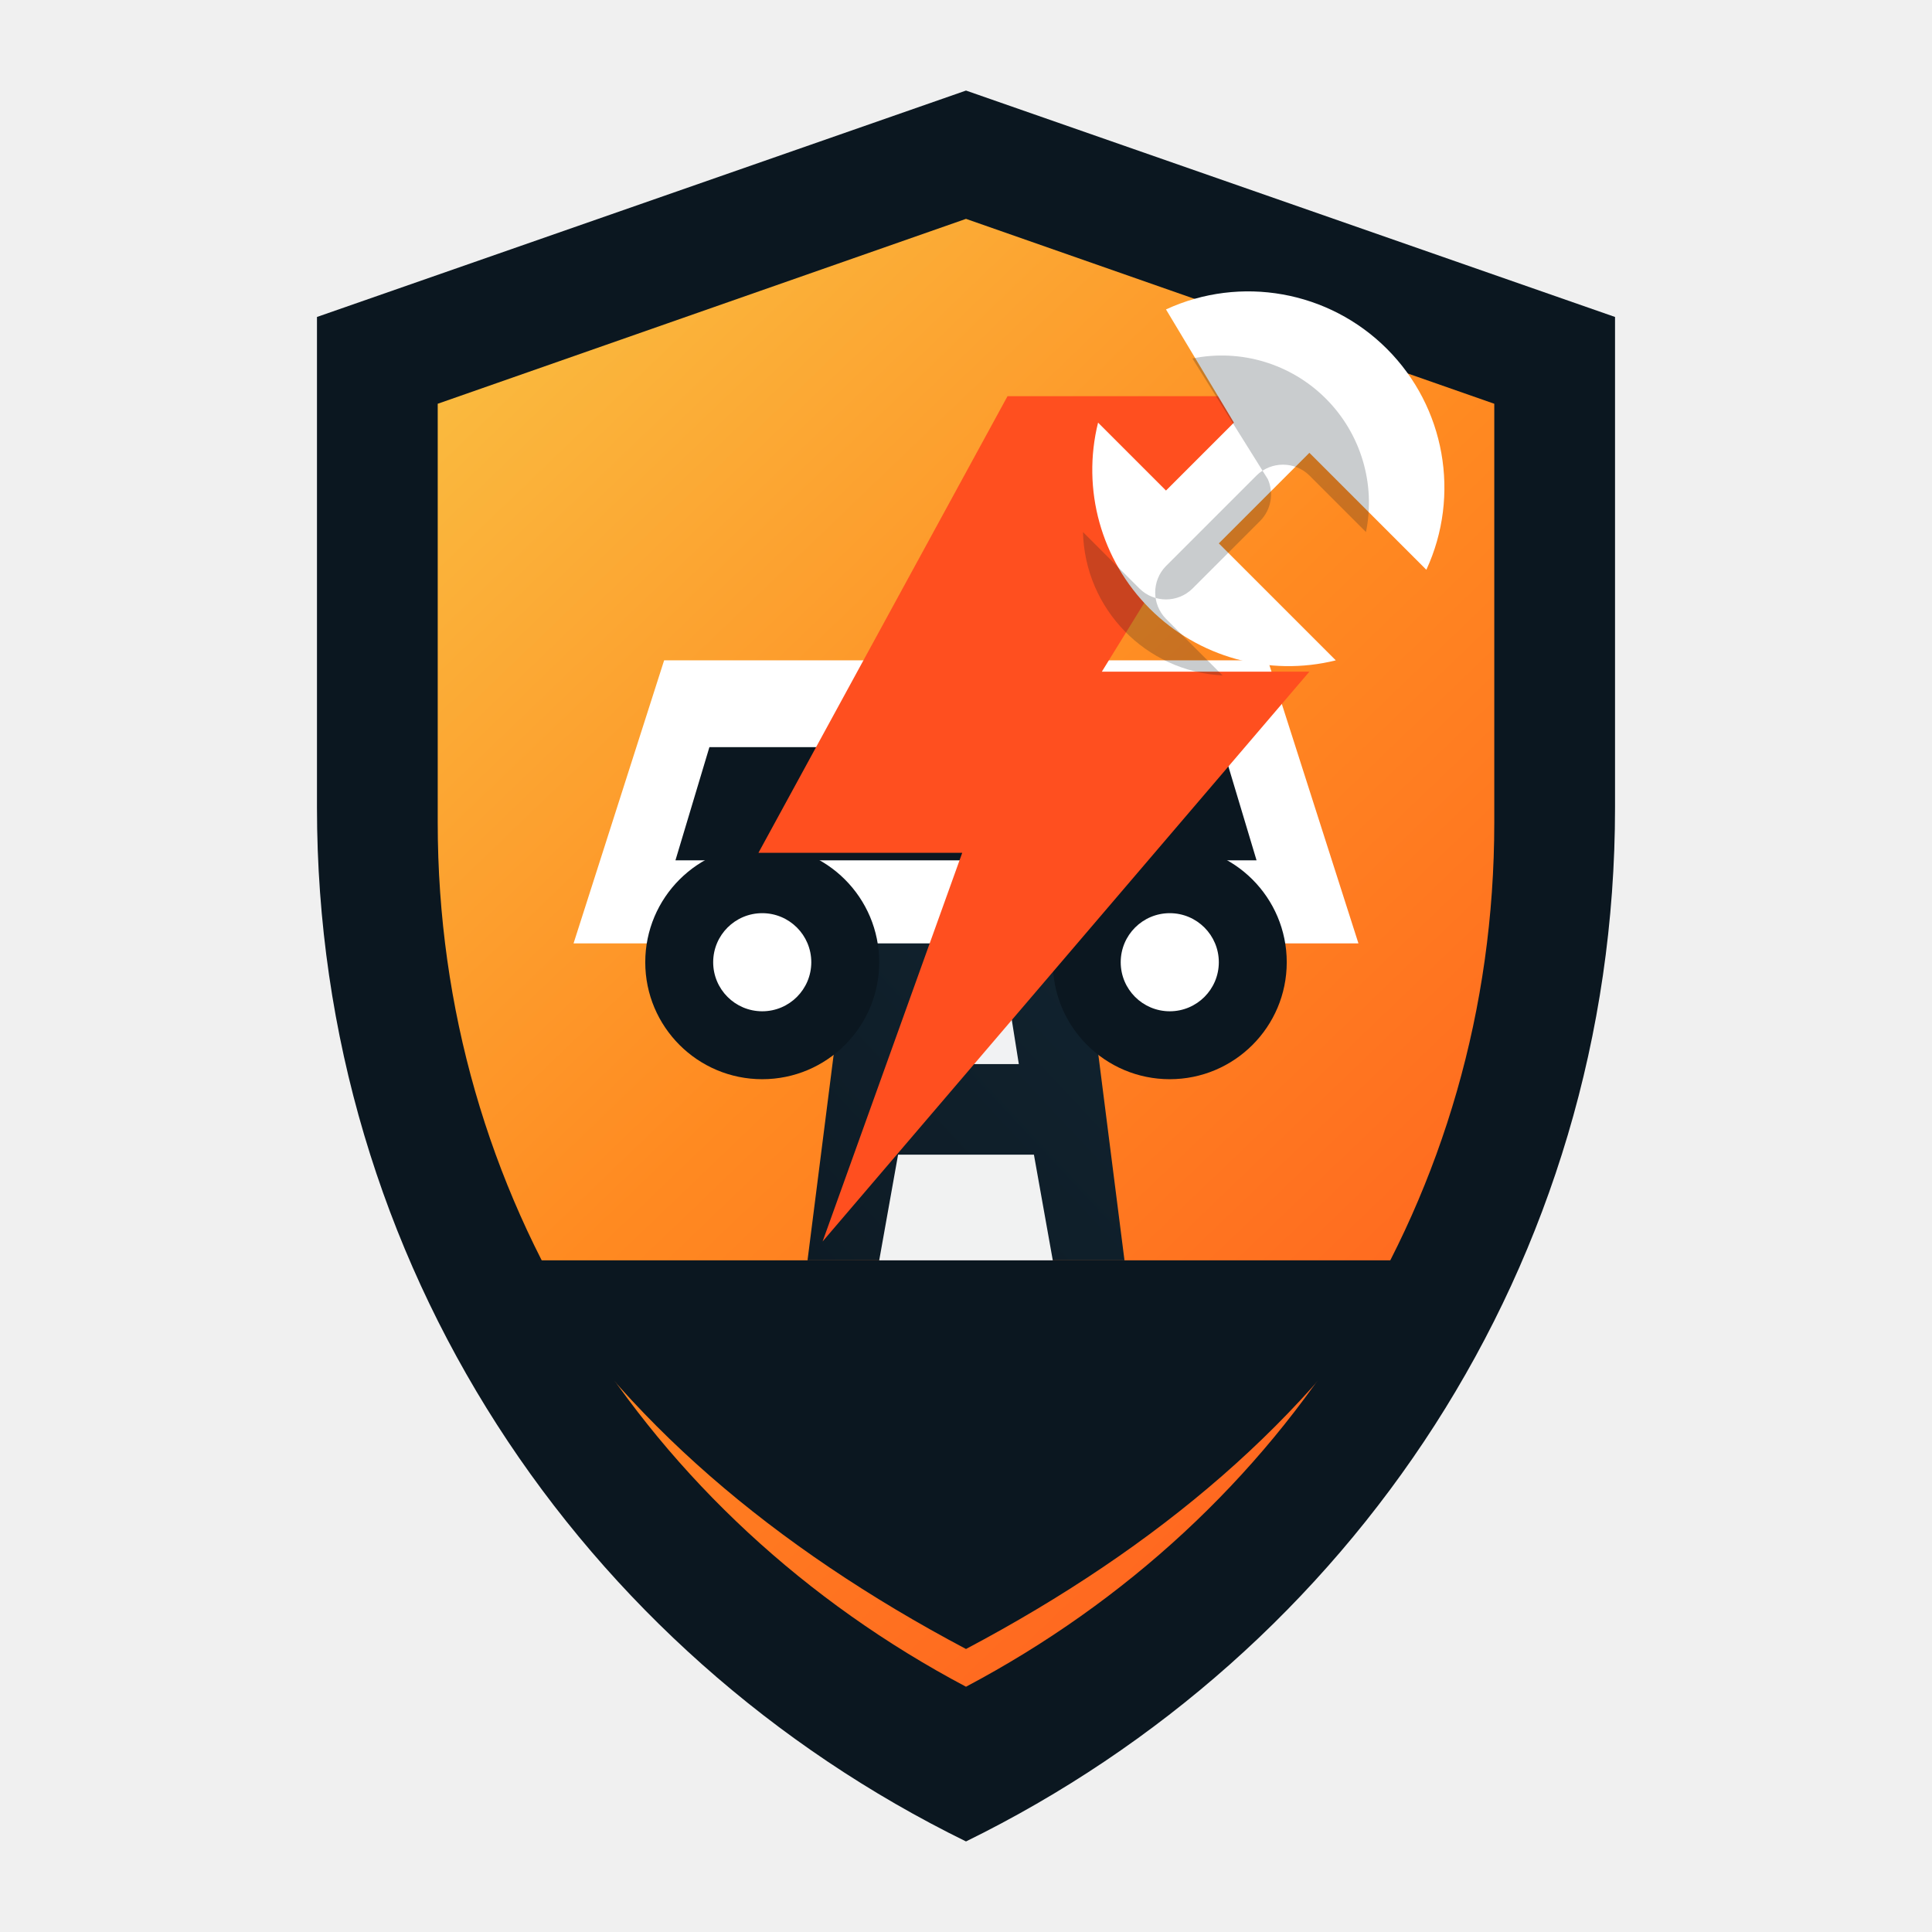
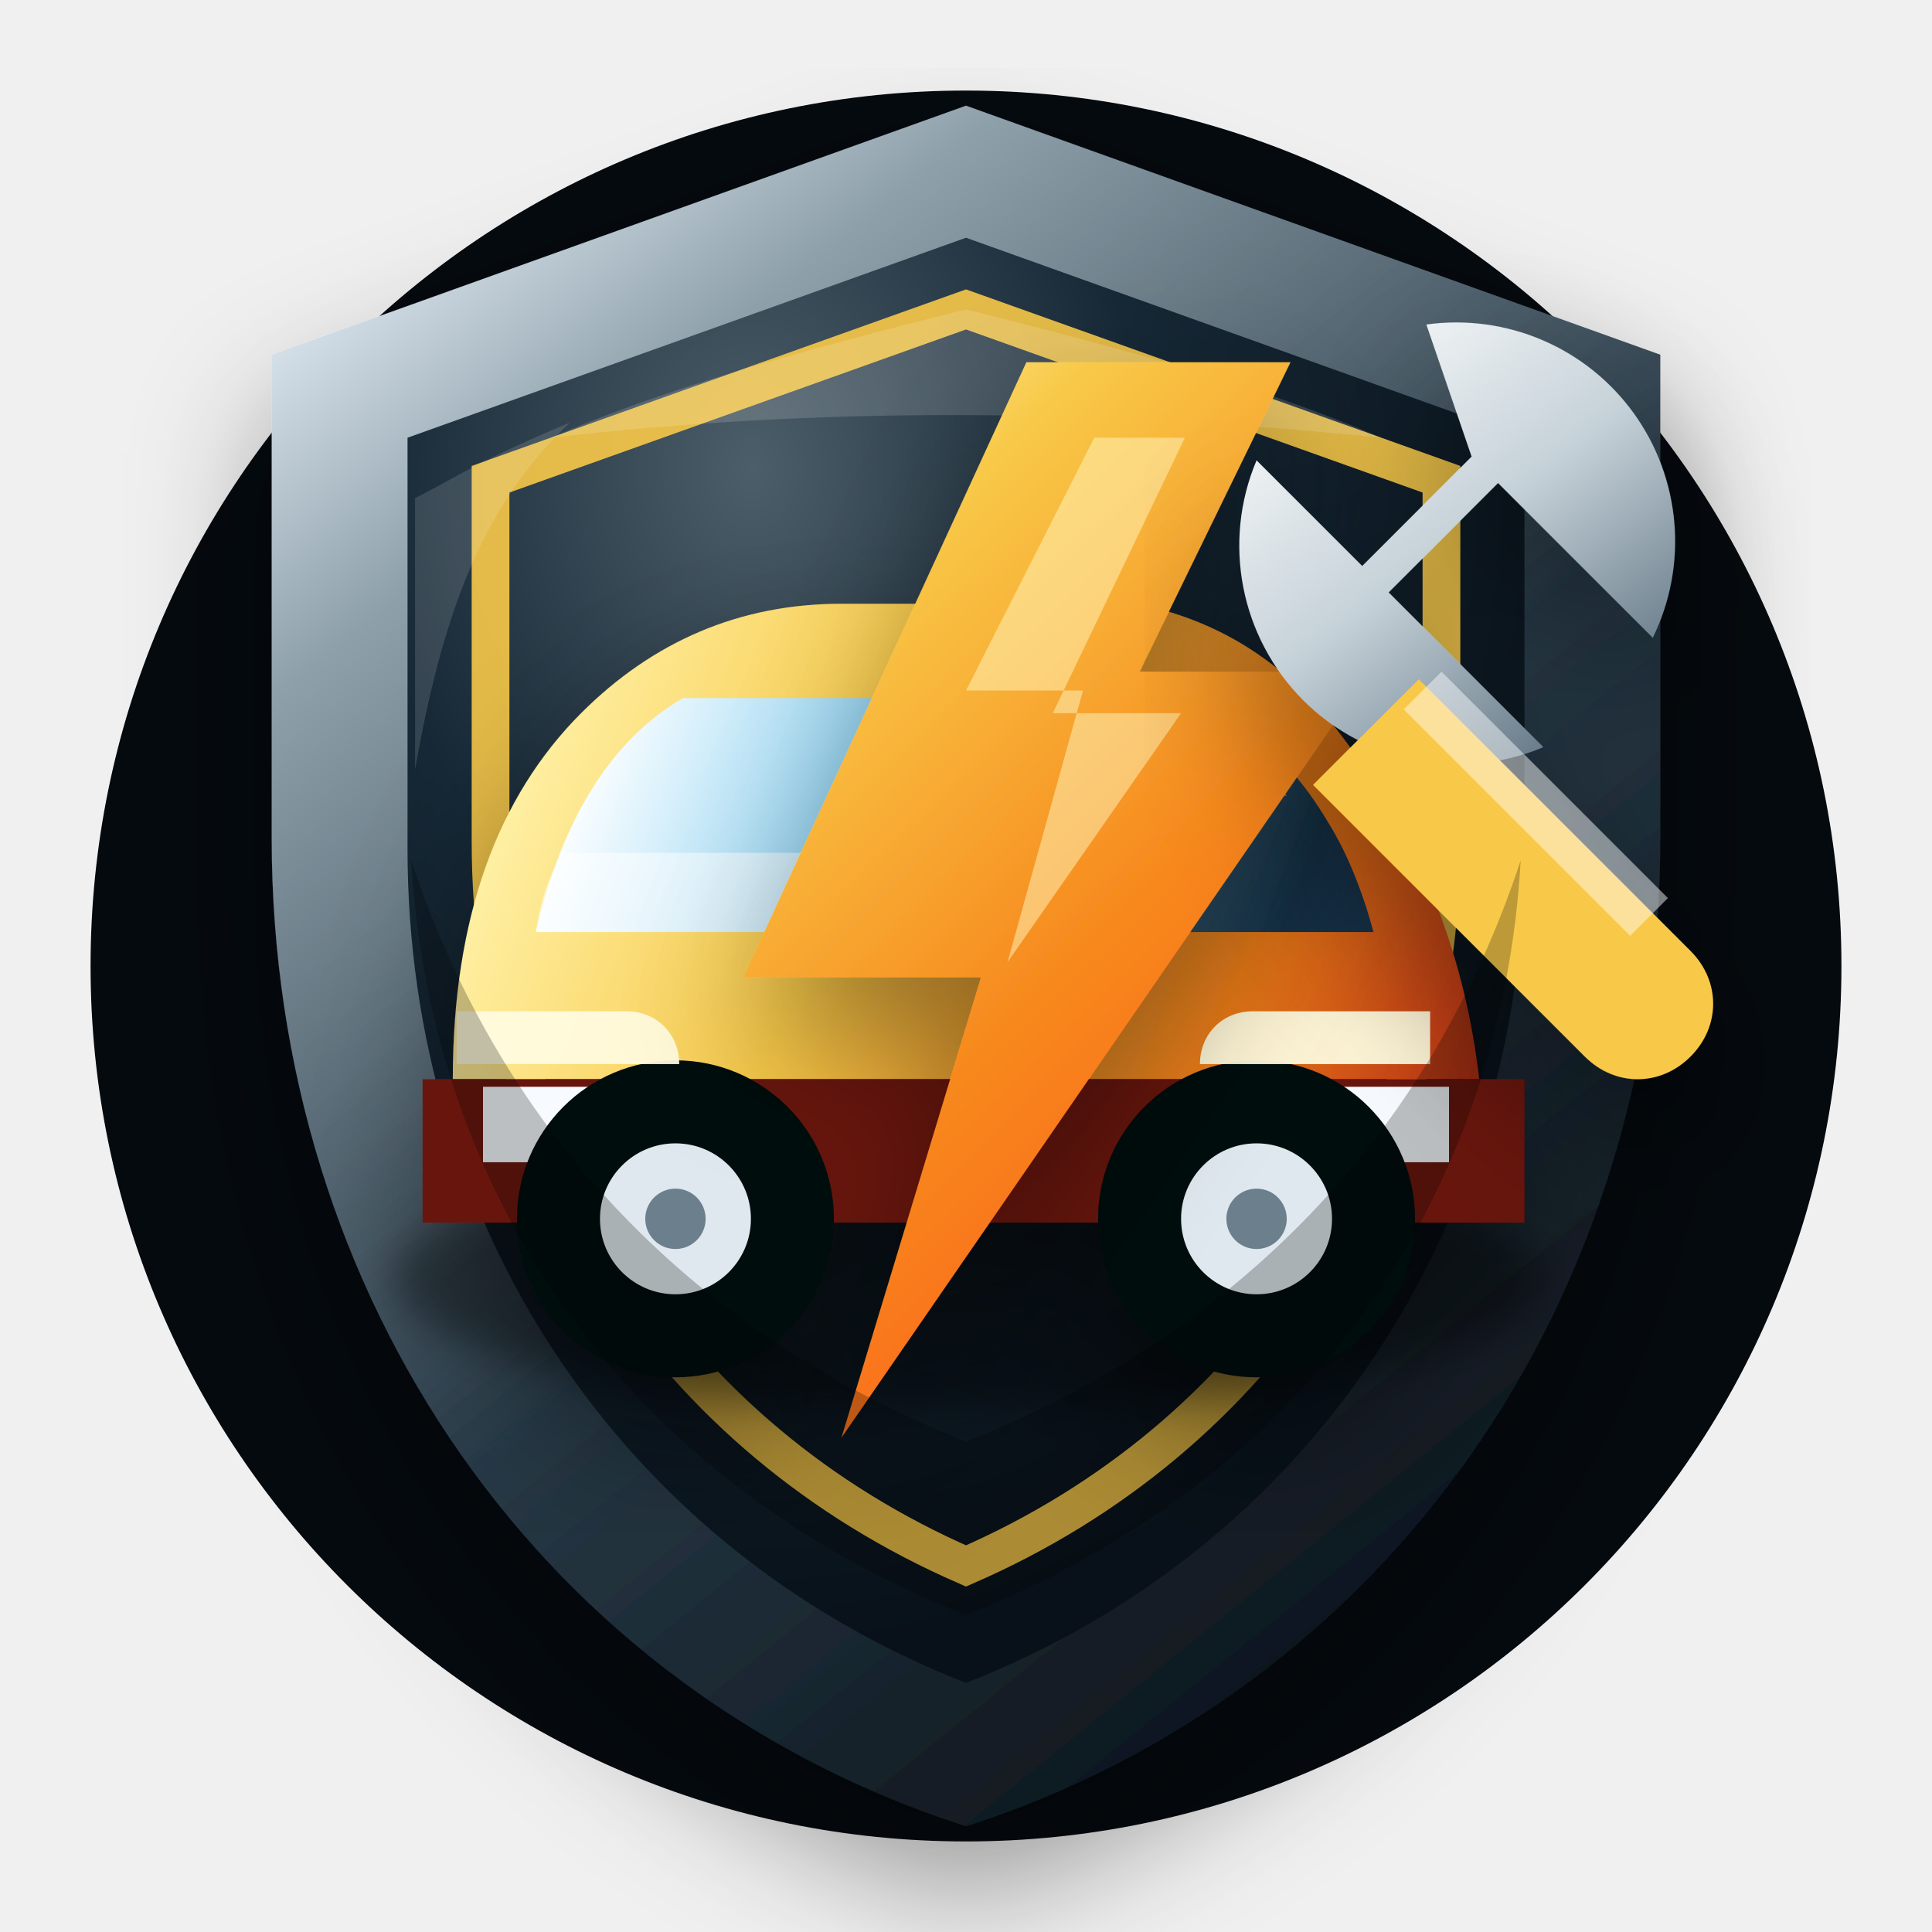
<svg xmlns="http://www.w3.org/2000/svg" viewBox="0 0 512 512" role="img" aria-labelledby="title desc">
  <defs>
-     <linearGradient id="bg" x1="72" y1="64" x2="448" y2="456" gradientUnits="userSpaceOnUse">
-       <stop offset="0" stop-color="#f8c948" />
-       <stop offset="0.46" stop-color="#ff8a21" />
+     <radialGradient id="plateGlow" cx="31%" cy="16%" r="82%">
+       <stop offset="0" stop-color="#4c5e69" />
+       <stop offset=".42" stop-color="#162836" />
+       <stop offset="1" stop-color="#081119" />
+     </radialGradient>
+     <linearGradient id="shieldEdge" x1="88" y1="48" x2="424" y2="464" gradientUnits="userSpaceOnUse">
+       <stop offset="0" stop-color="#eef7ff" />
+       <stop offset=".18" stop-color="#8ea0aa" />
+       <stop offset=".54" stop-color="#273946" />
+       <stop offset="1" stop-color="#050a0f" />
+     </linearGradient>
+     <linearGradient id="gold" x1="150" y1="140" x2="360" y2="354" gradientUnits="userSpaceOnUse">
+       <stop offset="0" stop-color="#fff7b8" />
+       <stop offset=".22" stop-color="#f8c948" />
+       <stop offset=".58" stop-color="#f78a1e" />
      <stop offset="1" stop-color="#ff4f1f" />
    </linearGradient>
-     <linearGradient id="road" x1="152" y1="358" x2="360" y2="164" gradientUnits="userSpaceOnUse">
-       <stop offset="0" stop-color="#0b1720" />
-       <stop offset="1" stop-color="#152a38" />
+     <linearGradient id="paint" x1="132" y1="202" x2="390" y2="300" gradientUnits="userSpaceOnUse">
+       <stop offset="0" stop-color="#fff2a9" />
+       <stop offset=".35" stop-color="#f8c948" />
+       <stop offset=".74" stop-color="#eb7b18" />
+       <stop offset="1" stop-color="#b82d17" />
    </linearGradient>
+     <linearGradient id="glass" x1="172" y1="166" x2="345" y2="232" gradientUnits="userSpaceOnUse">
+       <stop offset="0" stop-color="#f8fdff" />
+       <stop offset=".32" stop-color="#9fd9f4" />
+       <stop offset="1" stop-color="#143349" />
+     </linearGradient>
+     <linearGradient id="metal" x1="328" y1="96" x2="444" y2="246" gradientUnits="userSpaceOnUse">
+       <stop offset="0" stop-color="#ffffff" />
+       <stop offset=".38" stop-color="#c5d1d8" />
+       <stop offset=".68" stop-color="#6c7f8d" />
+       <stop offset="1" stop-color="#172531" />
+     </linearGradient>
+     <filter id="shadow" x="-20%" y="-20%" width="140%" height="140%">
+       <feDropShadow dx="0" dy="18" stdDeviation="18" flood-color="#000000" flood-opacity=".38" />
+     </filter>
+     <filter id="soft" x="-20%" y="-20%" width="140%" height="140%">
+       <feGaussianBlur stdDeviation="5" />
+     </filter>
  </defs>
-   <path fill="#0b1720" d="M256 24 84 84v130c0 121 70 224 172 274 102-50 172-153 172-274V84L256 24Z" />
-   <path fill="url(#bg)" d="M256 58 116 107v111c0 99 55 184 140 229 85-45 140-130 140-229V107L256 58Z" />
-   <path fill="#0b1720" d="M139 334c26 42 66 76 117 103 51-27 91-61 117-103H139Z" />
-   <path fill="url(#road)" d="M214 334h84l-15-118h-54l-15 118Z" />
-   <path fill="#fff" d="m249 238-7 44h28l-7-44h-14Zm-11 68-5 28h46l-5-28h-36Z" opacity=".94" />
-   <path fill="#fff" d="M152 250h208l-24-75H176l-24 75Z" />
-   <path fill="#0b1720" d="M188 198h136l9 30H179l9-30Z" />
-   <circle cx="202" cy="255" r="31" fill="#0b1720" />
-   <circle cx="310" cy="255" r="31" fill="#0b1720" />
-   <circle cx="202" cy="255" r="13" fill="#fff" />
-   <circle cx="310" cy="255" r="13" fill="#fff" />
-   <path fill="#ff4f1f" d="M267 105h70l-45 73h55L218 329l37-103h-54l66-121Z" />
-   <path fill="#fff" d="M309 82a52 52 0 0 1 69 69l-31-31-24 24 31 31a52 52 0 0 1-63-63l18 18 18-18-18-30Z" />
-   <path fill="#0b1720" d="M316 95a39 39 0 0 1 46 46l-15-15a10 10 0 0 0-14 0l-24 24a10 10 0 0 0 0 14l15 15a39 39 0 0 1-37-38l15 15a10 10 0 0 0 14 0l18-18a10 10 0 0 0 2-11l-20-32Z" opacity=".22" />
+   <circle cx="256" cy="256" r="232" fill="#050a0f" />
+   <path fill="url(#shieldEdge)" d="M256 28 72 94v128c0 122 72 226 184 262 112-36 184-140 184-262V94L256 28Z" filter="url(#shadow)" />
+   <path fill="url(#plateGlow)" d="M256 63 108 116v109c0 99 56 185 148 221 92-36 148-122 148-221V116L256 63Z" />
+   <path fill="none" stroke="#f8c948" stroke-width="10" d="M256 82 130 127v96c0 85 48 158 126 192 78-34 126-107 126-192v-96L256 82Z" opacity=".9" />
+   <path fill="#ffffff" d="M146 116c30-13 66-23 110-34 44 11 80 21 110 34-79-8-151-8-220 0Z" opacity=".15" />
+   <ellipse cx="256" cy="339" rx="152" ry="34" fill="#000" opacity=".36" filter="url(#soft)" />
+   <g filter="url(#shadow)">
+     <path fill="url(#paint)" d="M120 286h272c-4-35-17-66-38-93-14-18-32-29-53-33h-78c-27 0-50 10-69 29-22 22-34 54-34 97Z" />
+     <path fill="#67140c" d="M112 286h292v38H112z" />
+     <path fill="url(#glass)" d="M181 185h57v62h-96c7-30 20-51 39-62Zm83 0h38c20 0 37 11 50 33 5 8 9 18 12 29H264v-62Z" />
+     <path fill="#fff" d="M149 226h76l-8 21h-75c1-7 3-14 7-21Zm128-40h24c15 0 29 8 40 25l-64-25Z" opacity=".52" />
+     <path fill="#f7fbff" d="M128 288h48c11 0 20 9 20 20h-68v-20Zm208 0h48v20h-68c0-11 9-20 20-20Z" />
+     <circle cx="179" cy="323" r="42" fill="#060b10" />
+     <circle cx="333" cy="323" r="42" fill="#060b10" />
+     <circle cx="179" cy="323" r="20" fill="#dfe8ee" />
+     <circle cx="333" cy="323" r="20" fill="#dfe8ee" />
+     <circle cx="179" cy="323" r="8" fill="#6c7f8d" />
+     <circle cx="333" cy="323" r="8" fill="#6c7f8d" />
+     <path fill="#fffbdd" d="M121 268h45c8 0 14 6 14 14h-59v-14Zm211 0h47v14h-61c0-8 6-14 14-14Z" opacity=".95" />
+   </g>
+   <path fill="url(#gold)" d="M272 96h70l-40 82h61L223 381l37-122h-63L272 96Z" filter="url(#shadow)" />
+   <path fill="#fff7bf" d="M290 116h24l-35 73h34l-46 66 20-72h-31l34-67Z" opacity=".5" />
+   <g filter="url(#shadow)">
+     <path fill="url(#metal)" d="M378 86a58 58 0 0 1 60 83l-41-41-29 29 41 41a58 58 0 0 1-76-76l28 28 29-29-12-35Z" />
+     <path fill="#f8c948" d="m348 208 28-28 72 72c8 8 8 20 0 28s-20 8-28 0l-72-72Z" />
+     <path fill="#fff" d="m372 188 10-10 60 60-10 10-60-60Z" opacity=".45" />
+   </g>
+   <path fill="#ffffff" d="M151 112c-24 10-31 15-41 20v72c8-46 20-72 41-92Z" opacity=".13" />
+   <path fill="#000000" d="M109 228c5 88 56 164 147 200 91-36 142-112 147-200-24 73-76 126-147 154-71-28-123-81-147-154Z" opacity=".24" />
</svg>
